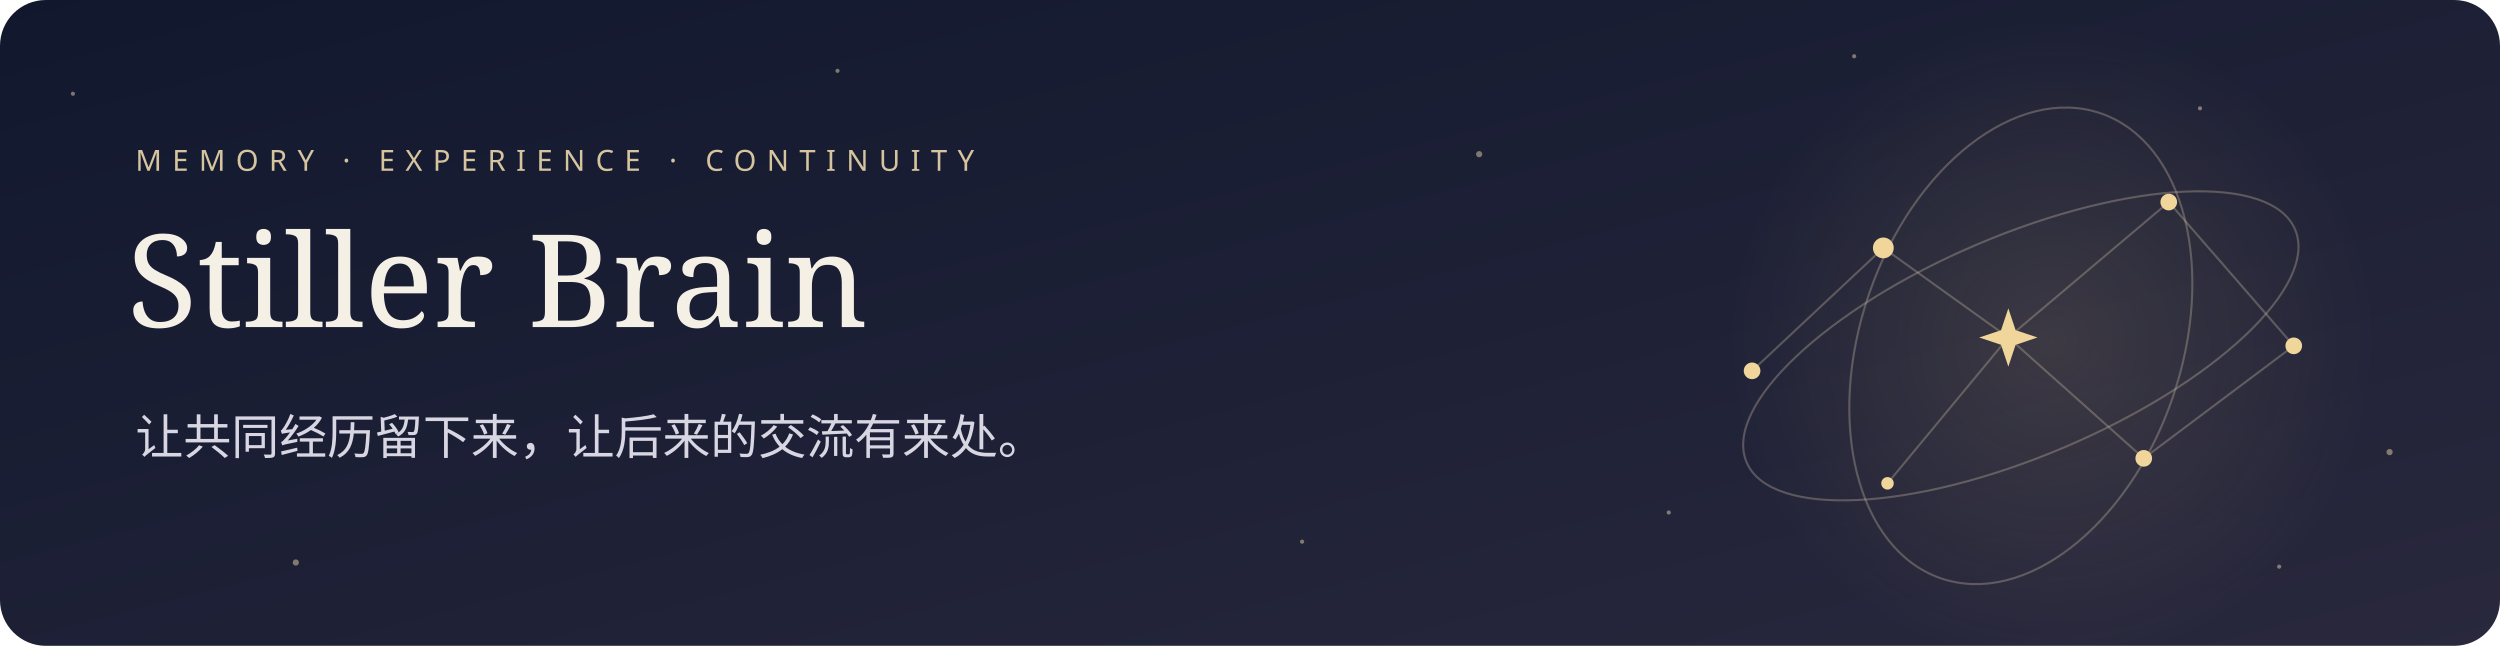
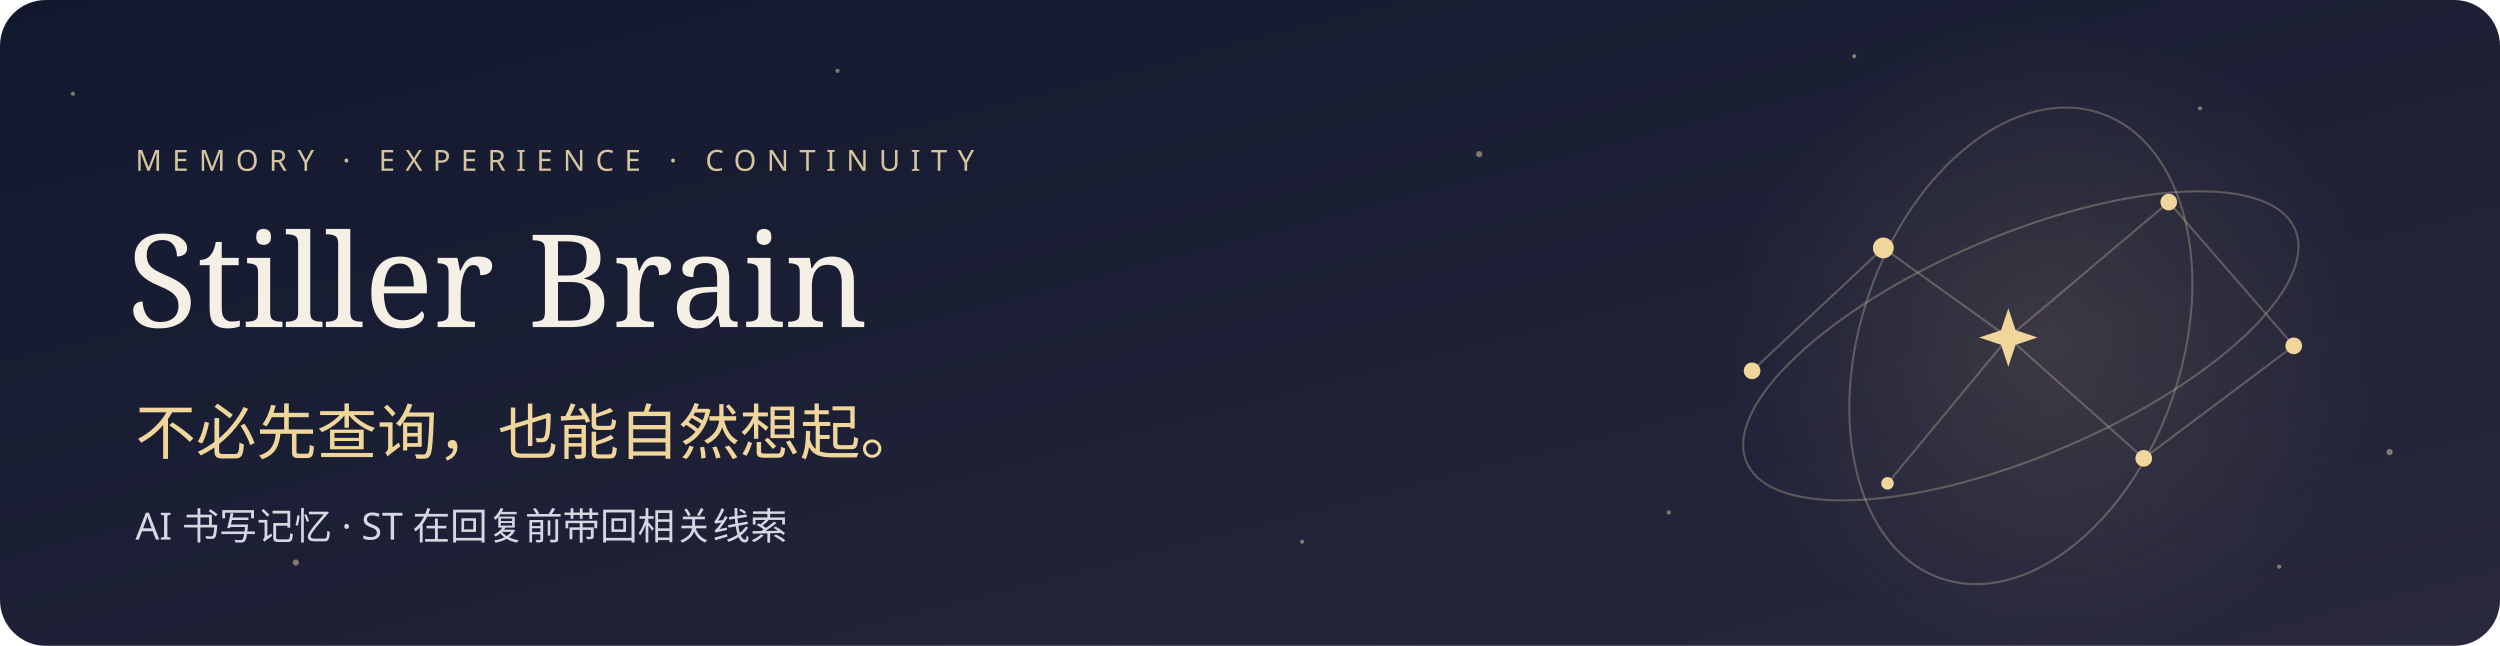
<svg xmlns="http://www.w3.org/2000/svg" width="1200" height="310" viewBox="0 0 1200 310" role="img" aria-labelledby="title desc">
  <defs>
    <linearGradient id="bg" x2="1" y2="1">
      <stop stop-color="#11182e" />
      <stop offset="1" stop-color="#29283d" />
    </linearGradient>
    <radialGradient id="halo">
      <stop stop-color="#d7b981" stop-opacity=".15" />
      <stop offset="1" stop-color="#d7b981" stop-opacity="0" />
    </radialGradient>
  </defs>
  <rect width="1200" height="310" rx="22" fill="url(#bg)" />
  <circle cx="985" cy="164" r="155" fill="url(#halo)" />
  <g fill="#d4c1a1" opacity=".55">
    <circle cx="35" cy="45" r="1" />
    <circle cx="142" cy="270" r="1.5" />
    <circle cx="402" cy="34" r="1" />
    <circle cx="625" cy="260" r="1" />
    <circle cx="710" cy="74" r="1.5" />
    <circle cx="801" cy="246" r="1" />
    <circle cx="890" cy="27" r="1" />
    <circle cx="1056" cy="52" r="1" />
    <circle cx="1147" cy="217" r="1.5" />
    <circle cx="1094" cy="272" r="1" />
  </g>
  <g fill="none" stroke="#c4b6a0" stroke-opacity=".35">
    <ellipse cx="970" cy="166" rx="143" ry="53" transform="rotate(-23 970 166)" />
    <ellipse cx="970" cy="166" rx="77" ry="118" transform="rotate(19 970 166)" />
    <path d="M841 178 904 119 964 162 1041 97 1101 166 1029 220 964 162 906 232" />
  </g>
  <g fill="#f0d69b">
    <circle cx="841" cy="178" r="4" />
    <circle cx="904" cy="119" r="5" />
    <circle cx="1041" cy="97" r="4" />
    <circle cx="1101" cy="166" r="4" />
    <circle cx="1029" cy="220" r="4" />
    <circle cx="906" cy="232" r="3" />
    <path d="m964 148 3.5 10.5 10.5 3.5-10.5 3.5-3.5 10.5-3.5-10.5-10.5-3.5 10.5-3.5z" />
  </g>
  <text x="65" y="82" fill="#d6c49e" font-family="sans-serif" font-size="14" letter-spacing="5">MEMORY · EXPERIENCE · CONTINUITY</text>
  <text x="61" y="157" fill="#f5f0e5" font-family="Georgia,serif" font-size="62">Stiller Brain</text>
-   <text x="65" y="218" fill="#d7d6e2" font-family="Microsoft YaHei,sans-serif" font-size="23">让共同经历留下来，让后来的交流有来处。</text>
+   <text x="65" y="218" fill="#f0d69b" font-family="Microsoft YaHei,sans-serif" font-size="29">不必先查询，也能自然想起。</text>
+   <text x="65" y="259" fill="#d7d6e2" font-family="Microsoft YaHei,sans-serif" font-size="18">AI 书写记忆 · ST 在回复前带回相关线索</text>
</svg>
